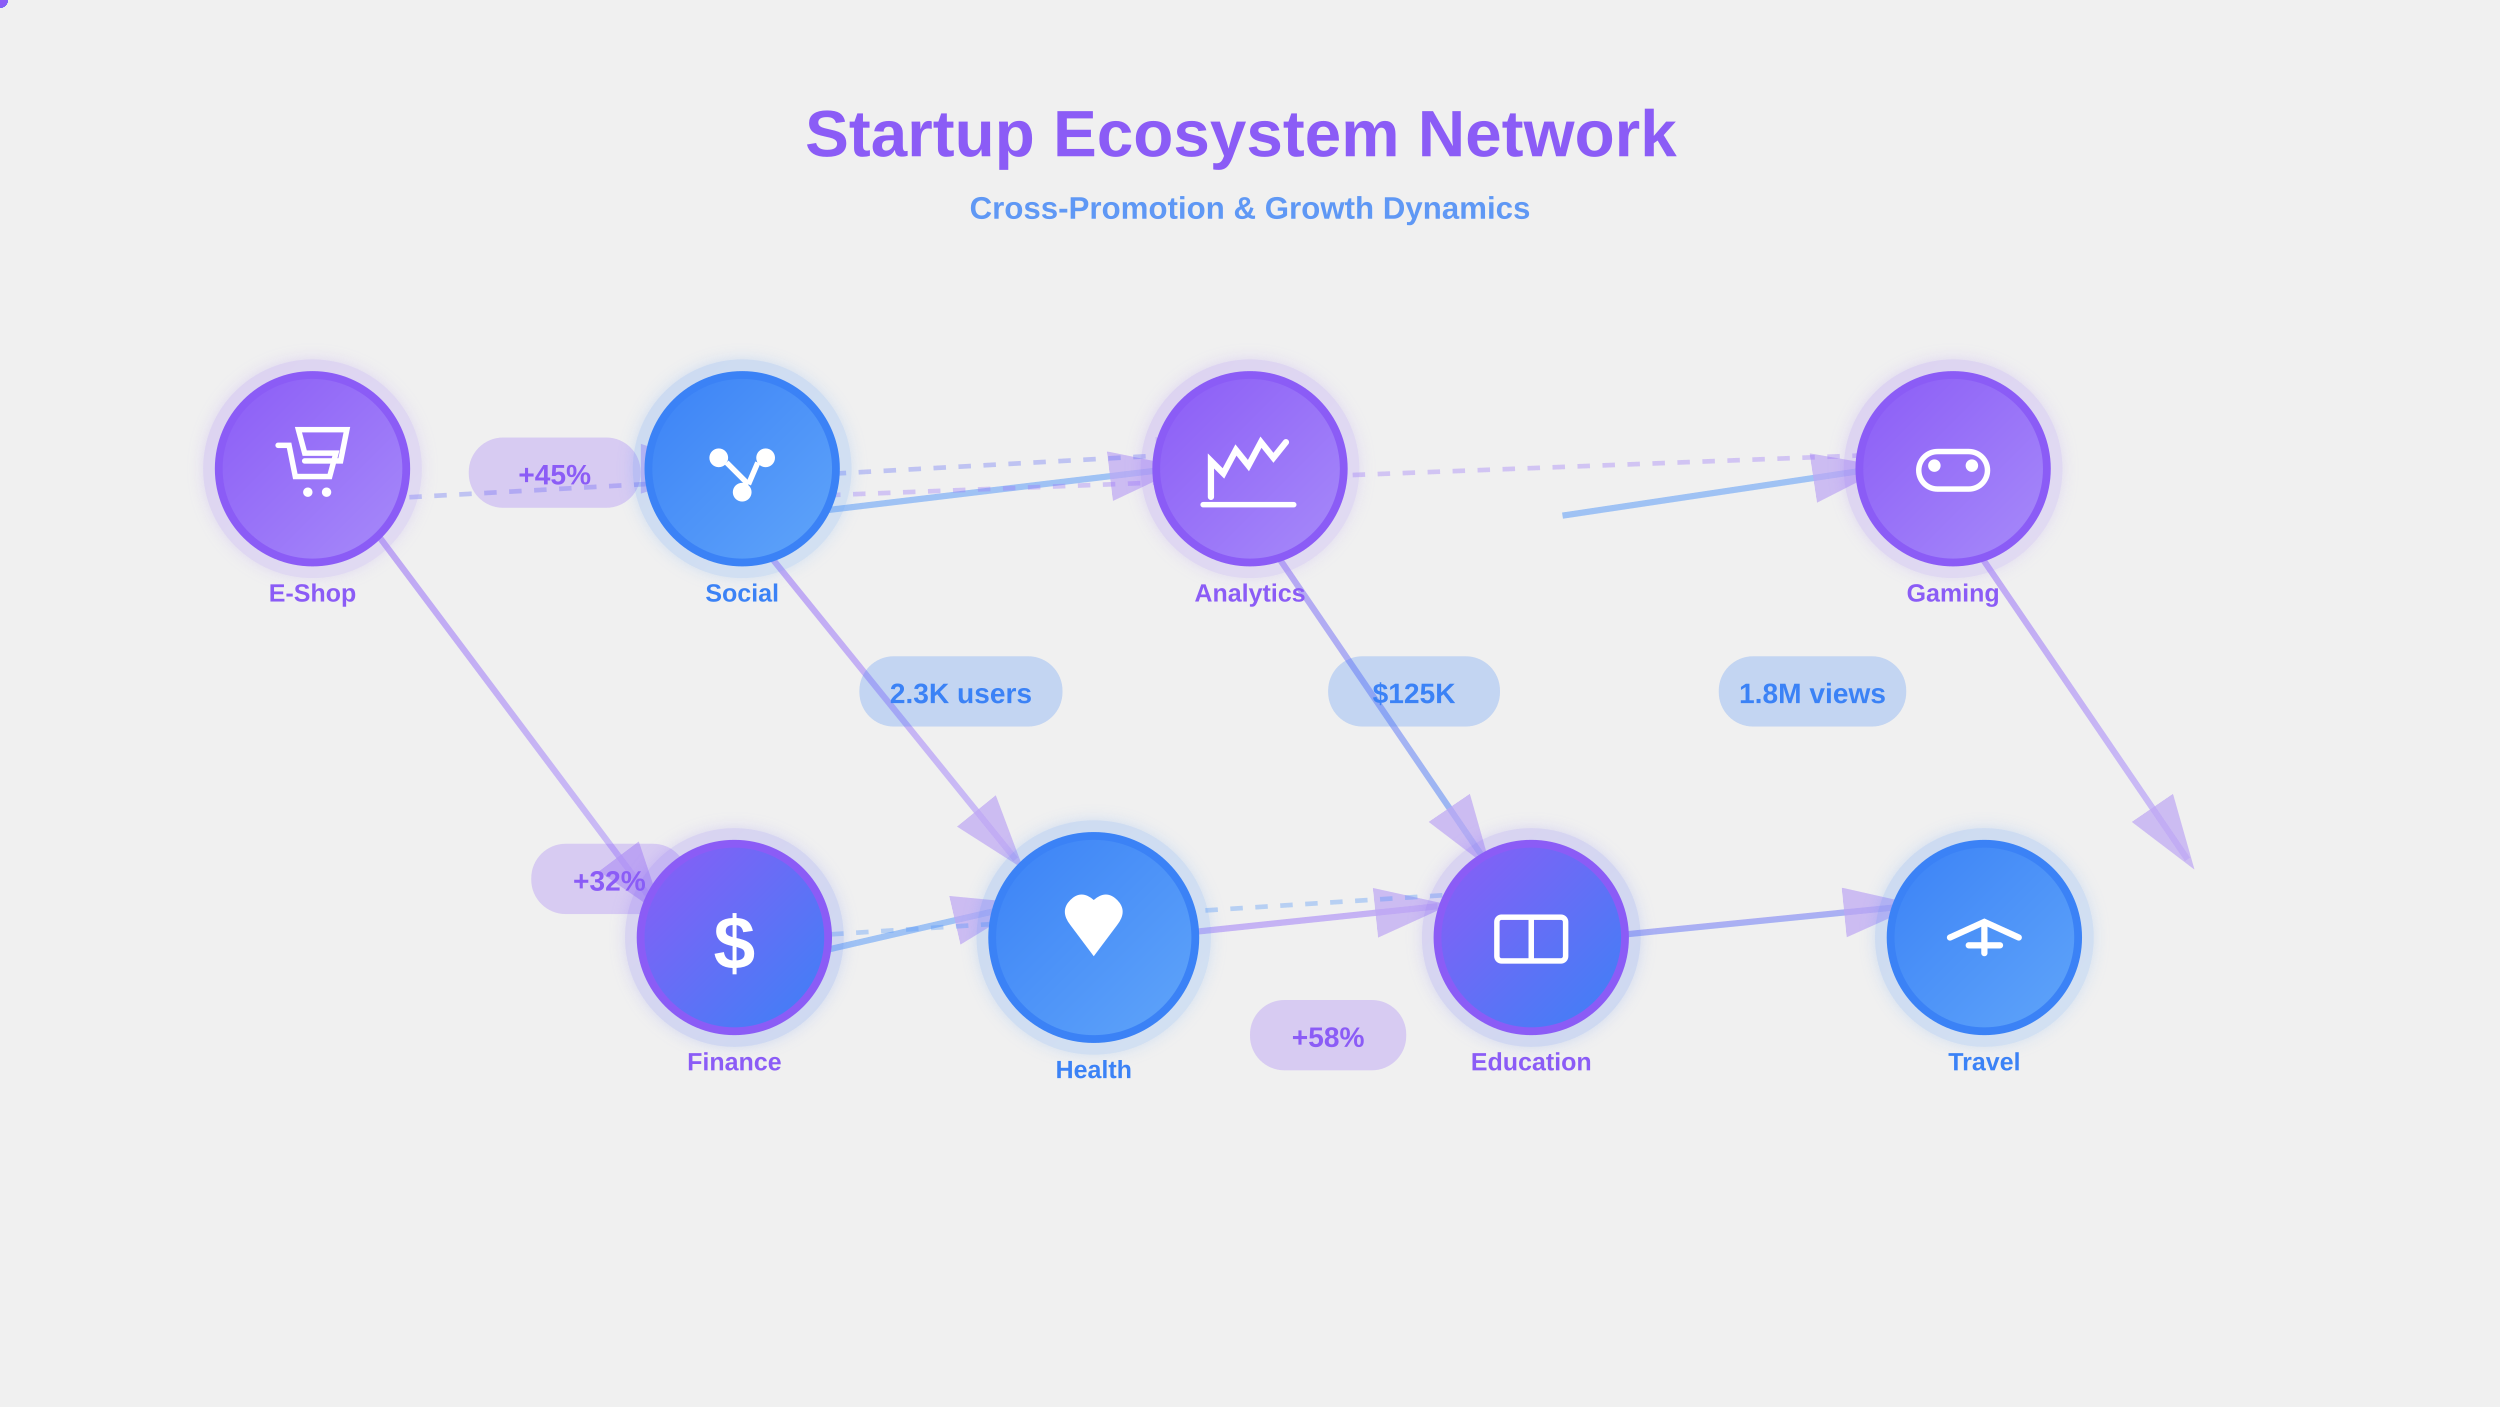
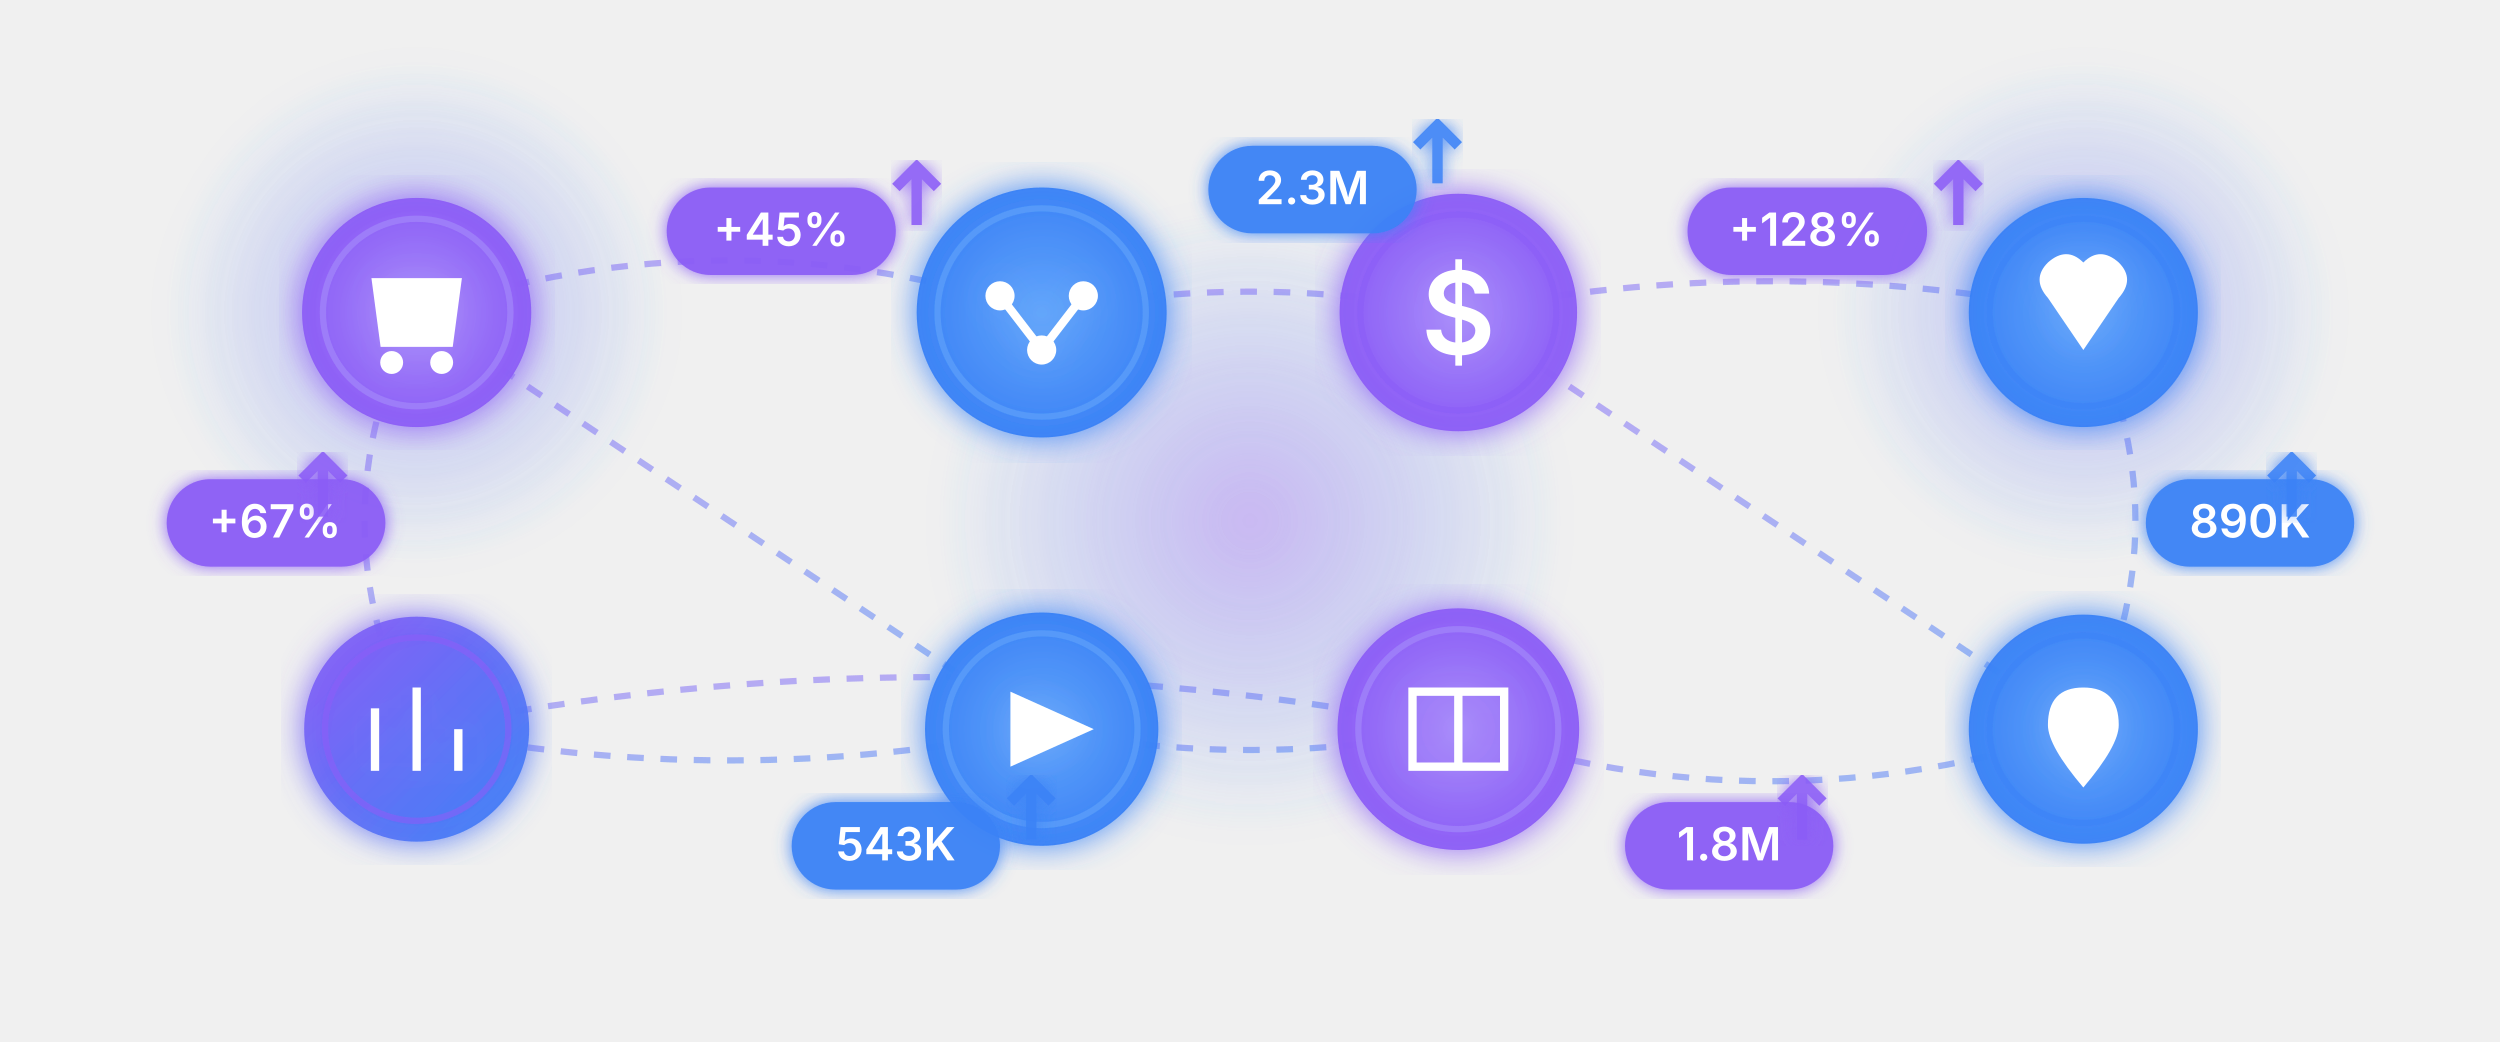
- <svg xmlns="http://www.w3.org/2000/svg" width="1600" height="900" viewBox="0 0 1600 900">
+ <svg xmlns="http://www.w3.org/2000/svg" viewBox="0 0 1200 500">
  <defs>
    <linearGradient id="purpleBlue" x1="0%" y1="0%" x2="100%" y2="100%">
      <stop offset="0%" style="stop-color:#8b5cf6;stop-opacity:1" />
      <stop offset="100%" style="stop-color:#3b82f6;stop-opacity:1" />
    </linearGradient>
-     <linearGradient id="blue" x1="0%" y1="0%" x2="100%" y2="100%">
+     <linearGradient id="blueGlow" x1="0%" y1="0%" x2="100%" y2="100%">
      <stop offset="0%" style="stop-color:#3b82f6;stop-opacity:1" />
-       <stop offset="100%" style="stop-color:#60a5fa;stop-opacity:1" />
+       <stop offset="100%" style="stop-color:#8b5cf6;stop-opacity:1" />
    </linearGradient>
-     <linearGradient id="purple" x1="0%" y1="0%" x2="100%" y2="100%">
-       <stop offset="0%" style="stop-color:#8b5cf6;stop-opacity:1" />
-       <stop offset="100%" style="stop-color:#a78bfa;stop-opacity:1" />
-     </linearGradient>
+     <radialGradient id="nodeGradient1">
+       <stop offset="0%" style="stop-color:#a78bfa;stop-opacity:1" />
+       <stop offset="100%" style="stop-color:#8b5cf6;stop-opacity:1" />
+     </radialGradient>
+     <radialGradient id="nodeGradient2">
+       <stop offset="0%" style="stop-color:#60a5fa;stop-opacity:1" />
+       <stop offset="100%" style="stop-color:#3b82f6;stop-opacity:1" />
+     </radialGradient>
+     <radialGradient id="glowEffect">
+       <stop offset="0%" style="stop-color:#8b5cf6;stop-opacity:0.4" />
+       <stop offset="100%" style="stop-color:#3b82f6;stop-opacity:0" />
+     </radialGradient>
+     <marker id="arrowhead" markerWidth="12" markerHeight="12" refX="10" refY="4" orient="auto">
+       <polygon points="0 0, 12 4, 0 8" fill="url(#purpleBlue)" opacity="0.8" />
+     </marker>
    <filter id="glow">
-       <feGaussianBlur stdDeviation="5" result="coloredBlur" />
+       <feGaussianBlur stdDeviation="4" result="coloredBlur" />
      <feMerge>
        <feMergeNode in="coloredBlur" />
        <feMergeNode in="SourceGraphic" />
      </feMerge>
    </filter>
-     <marker id="arrow" markerWidth="12" markerHeight="12" refX="10" refY="4" orient="auto">
-       <polygon points="0 0, 12 4, 0 8" fill="#8b5cf6" opacity="0.7" />
-     </marker>
+     <filter id="strongGlow">
+       <feGaussianBlur stdDeviation="8" result="coloredBlur" />
+       <feMerge>
+         <feMergeNode in="coloredBlur" />
+         <feMergeNode in="SourceGraphic" />
+       </feMerge>
+     </filter>
+     <style>
+       @keyframes pulse {
+         0%, 100% { opacity: 0.7; transform: scale(1); }
+         50% { opacity: 1; transform: scale(1.08); }
+       }
+       
+       @keyframes float {
+         0%, 100% { transform: translateY(0px); }
+         50% { transform: translateY(-15px); }
+       }
+       
+       @keyframes dash {
+         to { stroke-dashoffset: -30; }
+       }
+       
+       @keyframes fadeInOut {
+         0%, 100% { opacity: 0.4; }
+         50% { opacity: 1; }
+       }
+       
+       @keyframes rotate {
+         from { transform: rotate(0deg); }
+         to { transform: rotate(360deg); }
+       }
+       
+       @keyframes scaleUp {
+         0%, 100% { transform: scale(1); }
+         50% { transform: scale(1.15); }
+       }
+       
+       @keyframes glow-pulse {
+         0%, 100% { filter: drop-shadow(0 0 10px rgba(139, 92, 246, 0.6)) drop-shadow(0 0 20px rgba(59, 130, 246, 0.4)); }
+         50% { filter: drop-shadow(0 0 25px rgba(139, 92, 246, 1)) drop-shadow(0 0 40px rgba(59, 130, 246, 0.8)); }
+       }
+       
+       @keyframes slideIn {
+         from { transform: translateX(-20px); opacity: 0; }
+         to { transform: translateX(0); opacity: 1; }
+       }
+       
+       .connection-line {
+         stroke: url(#purpleBlue);
+         stroke-width: 3;
+         fill: none;
+         opacity: 0.5;
+         stroke-dasharray: 8, 8;
+         animation: dash 30s linear infinite;
+       }
+       
+       .node {
+         filter: url(#strongGlow);
+         animation: pulse 3s ease-in-out infinite;
+       }
+       
+       .metric {
+         animation: float 3.5s ease-in-out infinite, slideIn 1s ease-out forwards;
+       }
+       
+       .icon {
+         animation: fadeInOut 5s ease-in-out infinite;
+       }
+       
+       .growth-indicator {
+         animation: float 3s ease-in-out infinite, scaleUp 2s ease-in-out infinite;
+       }
+       
+       .glow-ring {
+         animation: glow-pulse 2.5s ease-in-out infinite;
+       }
+       
+       text {
+         font-family: system-ui, -apple-system, sans-serif;
+         font-weight: 600;
+       }
+     </style>
  </defs>
-   <line x1="200" y1="300" x2="450" y2="300" stroke="url(#purpleBlue)" stroke-width="4" opacity="0.5" marker-end="url(#arrow)">
-     <animate attributeName="opacity" values="0.5;0.9;0.5" dur="3s" repeatCount="indefinite" />
-   </line>
-   <line x1="240" y1="340" x2="420" y2="580" stroke="url(#purple)" stroke-width="4" opacity="0.5" marker-end="url(#arrow)">
-     <animate attributeName="opacity" values="0.5;0.9;0.5" dur="3.5s" repeatCount="indefinite" />
-   </line>
-   <line x1="500" y1="330" x2="750" y2="300" stroke="url(#blue)" stroke-width="4" opacity="0.5" marker-end="url(#arrow)">
-     <animate attributeName="opacity" values="0.5;0.9;0.5" dur="2.8s" repeatCount="indefinite" />
-   </line>
-   <line x1="480" y1="340" x2="650" y2="550" stroke="url(#purple)" stroke-width="4" opacity="0.5" marker-end="url(#arrow)">
-     <animate attributeName="opacity" values="0.5;0.9;0.5" dur="3.2s" repeatCount="indefinite" />
-   </line>
-   <line x1="520" y1="610" x2="650" y2="580" stroke="url(#blue)" stroke-width="4" opacity="0.5" marker-end="url(#arrow)">
-     <animate attributeName="opacity" values="0.5;0.9;0.5" dur="2.5s" repeatCount="indefinite" />
-   </line>
-   <line x1="800" y1="330" x2="950" y2="550" stroke="url(#purpleBlue)" stroke-width="4" opacity="0.5" marker-end="url(#arrow)">
-     <animate attributeName="opacity" values="0.5;0.9;0.5" dur="3.8s" repeatCount="indefinite" />
-   </line>
-   <line x1="730" y1="600" x2="920" y2="580" stroke="url(#purple)" stroke-width="4" opacity="0.5" marker-end="url(#arrow)">
-     <animate attributeName="opacity" values="0.5;0.9;0.5" dur="2.9s" repeatCount="indefinite" />
-   </line>
-   <line x1="1000" y1="330" x2="1200" y2="300" stroke="url(#blue)" stroke-width="4" opacity="0.5" marker-end="url(#arrow)">
-     <animate attributeName="opacity" values="0.5;0.9;0.5" dur="3.3s" repeatCount="indefinite" />
-   </line>
-   <line x1="1020" y1="600" x2="1220" y2="580" stroke="url(#purpleBlue)" stroke-width="4" opacity="0.5" marker-end="url(#arrow)">
-     <animate attributeName="opacity" values="0.5;0.9;0.5" dur="2.7s" repeatCount="indefinite" />
-   </line>
-   <line x1="1250" y1="330" x2="1400" y2="550" stroke="url(#purple)" stroke-width="4" opacity="0.5" marker-end="url(#arrow)">
-     <animate attributeName="opacity" values="0.5;0.9;0.5" dur="3.6s" repeatCount="indefinite" />
-   </line>
-   <line x1="230" y1="320" x2="770" y2="290" stroke="url(#purpleBlue)" stroke-width="3" opacity="0.35" stroke-dasharray="8,8" marker-end="url(#arrow)">
-     <animate attributeName="stroke-dashoffset" from="0" to="16" dur="1s" repeatCount="indefinite" />
-   </line>
-   <line x1="500" y1="600" x2="970" y2="570" stroke="url(#blue)" stroke-width="3" opacity="0.35" stroke-dasharray="8,8" marker-end="url(#arrow)">
-     <animate attributeName="stroke-dashoffset" from="0" to="16" dur="1s" repeatCount="indefinite" />
-   </line>
-   <line x1="450" y1="320" x2="1230" y2="290" stroke="url(#purple)" stroke-width="3" opacity="0.35" stroke-dasharray="8,8" marker-end="url(#arrow)">
-     <animate attributeName="stroke-dashoffset" from="0" to="16" dur="1s" repeatCount="indefinite" />
-   </line>
-   <g>
-     <rect x="300" y="280" width="110" height="45" rx="22" fill="#8b5cf6" opacity="0.25" />
-     <text x="355" y="310" font-family="Arial, sans-serif" font-size="18" fill="#8b5cf6" text-anchor="middle" font-weight="bold">+45%</text>
-     <animate attributeName="opacity" values="0.6;1;0.6" dur="2s" repeatCount="indefinite" />
-   </g>
-   <g>
-     <rect x="550" y="420" width="130" height="45" rx="22" fill="#3b82f6" opacity="0.25" />
-     <text x="615" y="450" font-family="Arial, sans-serif" font-size="18" fill="#3b82f6" text-anchor="middle" font-weight="bold">2.3K users</text>
-     <animate attributeName="opacity" values="0.6;1;0.6" dur="2.5s" repeatCount="indefinite" />
-   </g>
-   <g>
-     <rect x="340" y="540" width="100" height="45" rx="22" fill="#8b5cf6" opacity="0.25" />
-     <text x="390" y="570" font-family="Arial, sans-serif" font-size="18" fill="#8b5cf6" text-anchor="middle" font-weight="bold">+32%</text>
-     <animate attributeName="opacity" values="0.6;1;0.6" dur="2.2s" repeatCount="indefinite" />
-   </g>
-   <g>
-     <rect x="850" y="420" width="110" height="45" rx="22" fill="#3b82f6" opacity="0.25" />
-     <text x="905" y="450" font-family="Arial, sans-serif" font-size="18" fill="#3b82f6" text-anchor="middle" font-weight="bold">$125K</text>
-     <animate attributeName="opacity" values="0.6;1;0.6" dur="2.8s" repeatCount="indefinite" />
-   </g>
-   <g>
-     <rect x="800" y="640" width="100" height="45" rx="22" fill="#8b5cf6" opacity="0.25" />
-     <text x="850" y="670" font-family="Arial, sans-serif" font-size="18" fill="#8b5cf6" text-anchor="middle" font-weight="bold">+58%</text>
-     <animate attributeName="opacity" values="0.6;1;0.6" dur="2.3s" repeatCount="indefinite" />
-   </g>
-   <g>
-     <rect x="1100" y="420" width="120" height="45" rx="22" fill="#3b82f6" opacity="0.25" />
-     <text x="1160" y="450" font-family="Arial, sans-serif" font-size="18" fill="#3b82f6" text-anchor="middle" font-weight="bold">1.8M views</text>
-     <animate attributeName="opacity" values="0.6;1;0.6" dur="2.6s" repeatCount="indefinite" />
-   </g>
-   <g>
-     <circle cx="200" cy="300" r="70" fill="url(#purple)" opacity="0.2" filter="url(#glow)">
-       <animate attributeName="r" values="70;78;70" dur="4s" repeatCount="indefinite" />
-     </circle>
-     <circle cx="200" cy="300" r="60" fill="url(#purple)" stroke="#8b5cf6" stroke-width="5" />
-     <path d="M 178 285 L 185 285 L 189 305 L 211 305 L 215 290 L 195 290 L 191 275 L 222 275 L 218 295 L 195 295" stroke="white" stroke-width="3.5" fill="none" stroke-linecap="round" />
-     <circle cx="197" cy="315" r="3" fill="white" />
-     <circle cx="209" cy="315" r="3" fill="white" />
-     <text x="200" y="385" font-family="Arial, sans-serif" font-size="16" fill="#8b5cf6" text-anchor="middle" font-weight="bold">E-Shop</text>
-   </g>
-   <g>
-     <circle cx="475" cy="300" r="70" fill="url(#blue)" opacity="0.2" filter="url(#glow)">
-       <animate attributeName="r" values="70;78;70" dur="3.5s" repeatCount="indefinite" />
-     </circle>
-     <circle cx="475" cy="300" r="60" fill="url(#blue)" stroke="#3b82f6" stroke-width="5" />
-     <circle cx="460" cy="293" r="6" fill="white" />
-     <circle cx="490" cy="293" r="6" fill="white" />
-     <circle cx="475" cy="315" r="6" fill="white" />
-     <line x1="465" y1="296" x2="479" y2="310" stroke="white" stroke-width="3.5" />
-     <line x1="485" y1="296" x2="479" y2="310" stroke="white" stroke-width="3.5" />
-     <text x="475" y="385" font-family="Arial, sans-serif" font-size="16" fill="#3b82f6" text-anchor="middle" font-weight="bold">Social</text>
-   </g>
-   <g>
-     <circle cx="470" cy="600" r="70" fill="url(#purpleBlue)" opacity="0.2" filter="url(#glow)">
-       <animate attributeName="r" values="70;78;70" dur="4.2s" repeatCount="indefinite" />
-     </circle>
-     <circle cx="470" cy="600" r="60" fill="url(#purpleBlue)" stroke="#8b5cf6" stroke-width="5" />
-     <text x="470" y="620" font-family="Arial, sans-serif" font-size="48" fill="white" text-anchor="middle" font-weight="bold">$</text>
-     <text x="470" y="685" font-family="Arial, sans-serif" font-size="16" fill="#8b5cf6" text-anchor="middle" font-weight="bold">Finance</text>
-   </g>
-   <g>
-     <circle cx="800" cy="300" r="70" fill="url(#purple)" opacity="0.2" filter="url(#glow)">
-       <animate attributeName="r" values="70;78;70" dur="3.8s" repeatCount="indefinite" />
-     </circle>
-     <circle cx="800" cy="300" r="60" fill="url(#purple)" stroke="#8b5cf6" stroke-width="5" />
-     <path d="M 775 318 L 775 295 L 783 303 L 791 288 L 799 298 L 807 283 L 815 293 L 823 283" stroke="white" stroke-width="4" fill="none" stroke-linecap="round" />
-     <line x1="770" y1="323" x2="828" y2="323" stroke="white" stroke-width="3.5" stroke-linecap="round" />
-     <text x="800" y="385" font-family="Arial, sans-serif" font-size="16" fill="#8b5cf6" text-anchor="middle" font-weight="bold">Analytics</text>
-   </g>
-   <g>
-     <circle cx="700" cy="600" r="75" fill="url(#blue)" opacity="0.2" filter="url(#glow)">
-       <animate attributeName="r" values="75;83;75" dur="4.5s" repeatCount="indefinite" />
-     </circle>
-     <circle cx="700" cy="600" r="65" fill="url(#blue)" stroke="#3b82f6" stroke-width="5" />
-     <path d="M 700 612 L 685 592 Q 678 583 685 576 Q 692 569 700 576 Q 708 569 715 576 Q 722 583 715 592 Z" fill="white" />
-     <text x="700" y="690" font-family="Arial, sans-serif" font-size="16" fill="#3b82f6" text-anchor="middle" font-weight="bold">Health</text>
-   </g>
-   <g>
-     <circle cx="980" cy="600" r="70" fill="url(#purpleBlue)" opacity="0.2" filter="url(#glow)">
-       <animate attributeName="r" values="70;78;70" dur="3.3s" repeatCount="indefinite" />
-     </circle>
-     <circle cx="980" cy="600" r="60" fill="url(#purpleBlue)" stroke="#8b5cf6" stroke-width="5" />
-     <rect x="958" y="587" width="44" height="28" rx="3" fill="none" stroke="white" stroke-width="3.5" />
-     <line x1="980" y1="587" x2="980" y2="615" stroke="white" stroke-width="3.5" />
-     <text x="980" y="685" font-family="Arial, sans-serif" font-size="16" fill="#8b5cf6" text-anchor="middle" font-weight="bold">Education</text>
-   </g>
-   <g>
-     <circle cx="1250" cy="300" r="70" fill="url(#purple)" opacity="0.2" filter="url(#glow)">
-       <animate attributeName="r" values="70;78;70" dur="4.8s" repeatCount="indefinite" />
-     </circle>
-     <circle cx="1250" cy="300" r="60" fill="url(#purple)" stroke="#8b5cf6" stroke-width="5" />
-     <rect x="1228" y="289" width="44" height="24" rx="12" fill="none" stroke="white" stroke-width="3.5" />
-     <circle cx="1238" cy="298" r="4" fill="white" />
-     <circle cx="1262" cy="298" r="4" fill="white" />
-     <text x="1250" y="385" font-family="Arial, sans-serif" font-size="16" fill="#8b5cf6" text-anchor="middle" font-weight="bold">Gaming</text>
-   </g>
-   <g>
-     <circle cx="1270" cy="600" r="70" fill="url(#blue)" opacity="0.2" filter="url(#glow)">
-       <animate attributeName="r" values="70;78;70" dur="3.6s" repeatCount="indefinite" />
-     </circle>
-     <circle cx="1270" cy="600" r="60" fill="url(#blue)" stroke="#3b82f6" stroke-width="5" />
-     <path d="M 1248 600 L 1270 590 L 1292 600 M 1270 590 L 1270 610 M 1260 605 L 1280 605" stroke="white" stroke-width="4" fill="none" stroke-linecap="round" />
-     <text x="1270" y="685" font-family="Arial, sans-serif" font-size="16" fill="#3b82f6" text-anchor="middle" font-weight="bold">Travel</text>
-   </g>
-   <circle cx="0" cy="0" r="5" fill="#8b5cf6">
-     <animateMotion path="M 200 300 L 475 300" dur="4s" repeatCount="indefinite" />
-     <animate attributeName="opacity" values="0;1;0" dur="4s" repeatCount="indefinite" />
-   </circle>
-   <circle cx="0" cy="0" r="5" fill="#3b82f6">
-     <animateMotion path="M 475 300 L 800 300" dur="5s" repeatCount="indefinite" />
-     <animate attributeName="opacity" values="0;1;0" dur="5s" repeatCount="indefinite" />
-   </circle>
-   <circle cx="0" cy="0" r="5" fill="#8b5cf6">
-     <animateMotion path="M 700 600 L 980 600" dur="4.5s" repeatCount="indefinite" />
-     <animate attributeName="opacity" values="0;1;0" dur="4.5s" repeatCount="indefinite" />
-   </circle>
-   <circle cx="0" cy="0" r="5" fill="#3b82f6">
-     <animateMotion path="M 800 300 L 1250 300" dur="5.5s" repeatCount="indefinite" />
-     <animate attributeName="opacity" values="0;1;0" dur="5.5s" repeatCount="indefinite" />
-   </circle>
-   <circle cx="0" cy="0" r="5" fill="#8b5cf6">
-     <animateMotion path="M 980 600 L 1270 600" dur="4.8s" repeatCount="indefinite" />
-     <animate attributeName="opacity" values="0;1;0" dur="4.8s" repeatCount="indefinite" />
-   </circle>
-   <text x="800" y="100" font-family="Arial, sans-serif" font-size="42" fill="#8b5cf6" text-anchor="middle" font-weight="bold">
-     Startup Ecosystem Network
-     <animate attributeName="opacity" values="0.7;1;0.7" dur="3s" repeatCount="indefinite" />
-   </text>
-   <text x="800" y="140" font-family="Arial, sans-serif" font-size="20" fill="#3b82f6" text-anchor="middle" font-weight="600" opacity="0.8">
-     Cross-Promotion &amp; Growth Dynamics
-   </text>
+   <circle cx="200" cy="150" r="120" fill="url(#glowEffect)" opacity="0.6" class="node" style="animation-delay: 0s" />
+   <circle cx="600" cy="250" r="150" fill="url(#glowEffect)" opacity="0.6" class="node" style="animation-delay: 1s" />
+   <circle cx="1000" cy="150" r="120" fill="url(#glowEffect)" opacity="0.6" class="node" style="animation-delay: 2s" />
+   <path class="connection-line" d="M 200 150 Q 350 100 500 150" marker-end="url(#arrowhead)" style="animation-delay: 0s" />
+   <path class="connection-line" d="M 500 150 Q 600 130 700 150" marker-end="url(#arrowhead)" style="animation-delay: 0.5s" />
+   <path class="connection-line" d="M 700 150 Q 850 120 1000 150" marker-end="url(#arrowhead)" style="animation-delay: 1s" />
+   <path class="connection-line" d="M 1000 150 Q 1050 250 1000 350" marker-end="url(#arrowhead)" style="animation-delay: 1.5s" />
+   <path class="connection-line" d="M 1000 350 Q 850 400 700 350" marker-end="url(#arrowhead)" style="animation-delay: 2s" />
+   <path class="connection-line" d="M 700 350 Q 600 370 500 350" marker-end="url(#arrowhead)" style="animation-delay: 2.5s" />
+   <path class="connection-line" d="M 500 350 Q 350 380 200 350" marker-end="url(#arrowhead)" style="animation-delay: 3s" />
+   <path class="connection-line" d="M 200 350 Q 150 250 200 150" marker-end="url(#arrowhead)" style="animation-delay: 3.5s" />
+   <path class="connection-line" d="M 500 150 Q 500 230 500 350" marker-end="url(#arrowhead)" style="animation-delay: 4s" />
+   <path class="connection-line" d="M 200 150 Q 350 250 500 350" marker-end="url(#arrowhead)" style="animation-delay: 4.5s" />
+   <path class="connection-line" d="M 700 150 Q 850 250 1000 350" marker-end="url(#arrowhead)" style="animation-delay: 5s" />
+   <path class="connection-line" d="M 200 350 Q 450 300 700 350" marker-end="url(#arrowhead)" style="animation-delay: 5.5s" />
+   <g class="node" style="animation-delay: 0s">
+     <circle cx="200" cy="150" r="55" fill="url(#nodeGradient1)" opacity="0.95" />
+     <circle cx="200" cy="150" r="45" fill="none" stroke="#a78bfa" stroke-width="3" opacity="0.6" class="glow-ring" />
+     <path class="icon" d="M 180 135 L 220 135 L 216 165 L 184 165 Z M 188 170 A 4 4 0 1 0 188 178 A 4 4 0 1 0 188 170 M 212 170 A 4 4 0 1 0 212 178 A 4 4 0 1 0 212 170" fill="white" stroke="white" stroke-width="3" style="animation-delay: 0s" />
+   </g>
+   <g class="node" style="animation-delay: 0.5s">
+     <circle cx="500" cy="150" r="60" fill="url(#nodeGradient2)" opacity="0.95" />
+     <circle cx="500" cy="150" r="50" fill="none" stroke="#60a5fa" stroke-width="3" opacity="0.6" class="glow-ring" style="animation-delay: 0.5s" />
+     <circle class="icon" cx="480" cy="142" r="7" fill="white" style="animation-delay: 0.5s" />
+     <circle class="icon" cx="520" cy="142" r="7" fill="white" style="animation-delay: 0.5s" />
+     <circle class="icon" cx="500" cy="168" r="7" fill="white" style="animation-delay: 0.5s" />
+     <line class="icon" x1="480" y1="142" x2="500" y2="168" stroke="white" stroke-width="4" style="animation-delay: 0.5s" />
+     <line class="icon" x1="520" y1="142" x2="500" y2="168" stroke="white" stroke-width="4" style="animation-delay: 0.5s" />
+   </g>
+   <g class="node" style="animation-delay: 1s">
+     <circle cx="700" cy="150" r="57" fill="url(#nodeGradient1)" opacity="0.95" />
+     <circle cx="700" cy="150" r="47" fill="none" stroke="#8b5cf6" stroke-width="3" opacity="0.6" class="glow-ring" style="animation-delay: 1s" />
+     <text class="icon" x="700" y="170" font-size="55" fill="white" text-anchor="middle" style="animation-delay: 1s">$</text>
+   </g>
+   <g class="node" style="animation-delay: 1.5s">
+     <circle cx="1000" cy="150" r="55" fill="url(#nodeGradient2)" opacity="0.95" />
+     <circle cx="1000" cy="150" r="45" fill="none" stroke="#3b82f6" stroke-width="3" opacity="0.6" class="glow-ring" style="animation-delay: 1.5s" />
+     <path class="icon" d="M 1000 168 L 983 143 Q 975 134 983 126 Q 992 118 1000 126 Q 1008 118 1017 126 Q 1025 134 1017 143 Z" fill="white" style="animation-delay: 1.5s" />
+   </g>
+   <g class="node" style="animation-delay: 2s">
+     <circle cx="700" cy="350" r="58" fill="url(#nodeGradient1)" opacity="0.95" />
+     <circle cx="700" cy="350" r="48" fill="none" stroke="#a78bfa" stroke-width="3" opacity="0.6" class="glow-ring" style="animation-delay: 2s" />
+     <rect class="icon" x="678" y="332" width="44" height="36" fill="none" stroke="white" stroke-width="4" style="animation-delay: 2s" />
+     <line class="icon" x1="700" y1="332" x2="700" y2="368" stroke="white" stroke-width="4" style="animation-delay: 2s" />
+   </g>
+   <g class="node" style="animation-delay: 2.5s">
+     <circle cx="500" cy="350" r="56" fill="url(#nodeGradient2)" opacity="0.95" />
+     <circle cx="500" cy="350" r="46" fill="none" stroke="#60a5fa" stroke-width="3" opacity="0.6" class="glow-ring" style="animation-delay: 2.5s" />
+     <polygon class="icon" points="485,332 485,368 525,350" fill="white" style="animation-delay: 2.5s" />
+   </g>
+   <g class="node" style="animation-delay: 3s">
+     <circle cx="1000" cy="350" r="55" fill="url(#nodeGradient2)" opacity="0.95" />
+     <circle cx="1000" cy="350" r="45" fill="none" stroke="#3b82f6" stroke-width="3" opacity="0.6" class="glow-ring" style="animation-delay: 3s" />
+     <path class="icon" d="M 1000 330 Q 983 330 983 348 Q 983 358 1000 378 Q 1017 358 1017 348 Q 1017 330 1000 330 Z M 1000 342 A 6 6 0 1 0 1000 354 A 6 6 0 1 0 1000 342" fill="white" style="animation-delay: 3s" />
+   </g>
+   <g class="node" style="animation-delay: 3.5s">
+     <circle cx="200" cy="350" r="54" fill="url(#purpleBlue)" opacity="0.95" />
+     <circle cx="200" cy="350" r="44" fill="none" stroke="#8b5cf6" stroke-width="3" opacity="0.6" class="glow-ring" style="animation-delay: 3.5s" />
+     <line class="icon" x1="180" y1="370" x2="180" y2="340" stroke="white" stroke-width="4" style="animation-delay: 3.5s" />
+     <line class="icon" x1="200" y1="370" x2="200" y2="330" stroke="white" stroke-width="4" style="animation-delay: 3.5s" />
+     <line class="icon" x1="220" y1="370" x2="220" y2="350" stroke="white" stroke-width="4" style="animation-delay: 3.5s" />
+   </g>
+   <g class="metric" style="animation-delay: 0s">
+     <rect x="320" y="90" width="110" height="42" rx="21" fill="#8b5cf6" opacity="0.95" filter="url(#glow)" />
+     <text x="375" y="118" font-size="22" fill="white" text-anchor="middle" font-weight="700">+45%</text>
+   </g>
+   <g class="metric" style="animation-delay: 0.5s">
+     <rect x="580" y="70" width="100" height="42" rx="21" fill="#3b82f6" opacity="0.95" filter="url(#glow)" />
+     <text x="630" y="98" font-size="22" fill="white" text-anchor="middle" font-weight="700">2.3M</text>
+   </g>
+   <g class="metric" style="animation-delay: 1s">
+     <rect x="810" y="90" width="115" height="42" rx="21" fill="#8b5cf6" opacity="0.95" filter="url(#glow)" />
+     <text x="867" y="118" font-size="22" fill="white" text-anchor="middle" font-weight="700">+128%</text>
+   </g>
+   <g class="metric" style="animation-delay: 1.5s">
+     <rect x="1030" y="230" width="100" height="42" rx="21" fill="#3b82f6" opacity="0.95" filter="url(#glow)" />
+     <text x="1080" y="258" font-size="22" fill="white" text-anchor="middle" font-weight="700">890K</text>
+   </g>
+   <g class="metric" style="animation-delay: 2s">
+     <rect x="780" y="385" width="100" height="42" rx="21" fill="#8b5cf6" opacity="0.95" filter="url(#glow)" />
+     <text x="830" y="413" font-size="22" fill="white" text-anchor="middle" font-weight="700">1.8M</text>
+   </g>
+   <g class="metric" style="animation-delay: 2.5s">
+     <rect x="380" y="385" width="100" height="42" rx="21" fill="#3b82f6" opacity="0.95" filter="url(#glow)" />
+     <text x="430" y="413" font-size="22" fill="white" text-anchor="middle" font-weight="700">543K</text>
+   </g>
+   <g class="metric" style="animation-delay: 3s">
+     <rect x="80" y="230" width="105" height="42" rx="21" fill="#8b5cf6" opacity="0.95" filter="url(#glow)" />
+     <text x="132" y="258" font-size="22" fill="white" text-anchor="middle" font-weight="700">+67%</text>
+   </g>
+   <g class="growth-indicator" style="animation-delay: 0.3s">
+     <path d="M 440 108 L 440 80 M 430 90 L 440 80 L 450 90" stroke="#8b5cf6" stroke-width="5" fill="none" opacity="0.9" filter="url(#glow)" />
+   </g>
+   <g class="growth-indicator" style="animation-delay: 0.8s">
+     <path d="M 690 88 L 690 60 M 680 70 L 690 60 L 700 70" stroke="#3b82f6" stroke-width="5" fill="none" opacity="0.9" filter="url(#glow)" />
+   </g>
+   <g class="growth-indicator" style="animation-delay: 1.3s">
+     <path d="M 940 108 L 940 80 M 930 90 L 940 80 L 950 90" stroke="#8b5cf6" stroke-width="5" fill="none" opacity="0.9" filter="url(#glow)" />
+   </g>
+   <g class="growth-indicator" style="animation-delay: 1.8s">
+     <path d="M 1100 248 L 1100 220 M 1090 230 L 1100 220 L 1110 230" stroke="#3b82f6" stroke-width="5" fill="none" opacity="0.9" filter="url(#glow)" />
+   </g>
+   <g class="growth-indicator" style="animation-delay: 2.3s">
+     <path d="M 865 403 L 865 375 M 855 385 L 865 375 L 875 385" stroke="#8b5cf6" stroke-width="5" fill="none" opacity="0.9" filter="url(#glow)" />
+   </g>
+   <g class="growth-indicator" style="animation-delay: 2.8s">
+     <path d="M 495 403 L 495 375 M 485 385 L 495 375 L 505 385" stroke="#3b82f6" stroke-width="5" fill="none" opacity="0.9" filter="url(#glow)" />
+   </g>
+   <g class="growth-indicator" style="animation-delay: 3.3s">
+     <path d="M 155 248 L 155 220 M 145 230 L 155 220 L 165 230" stroke="#8b5cf6" stroke-width="5" fill="none" opacity="0.9" filter="url(#glow)" />
+   </g>
</svg>
